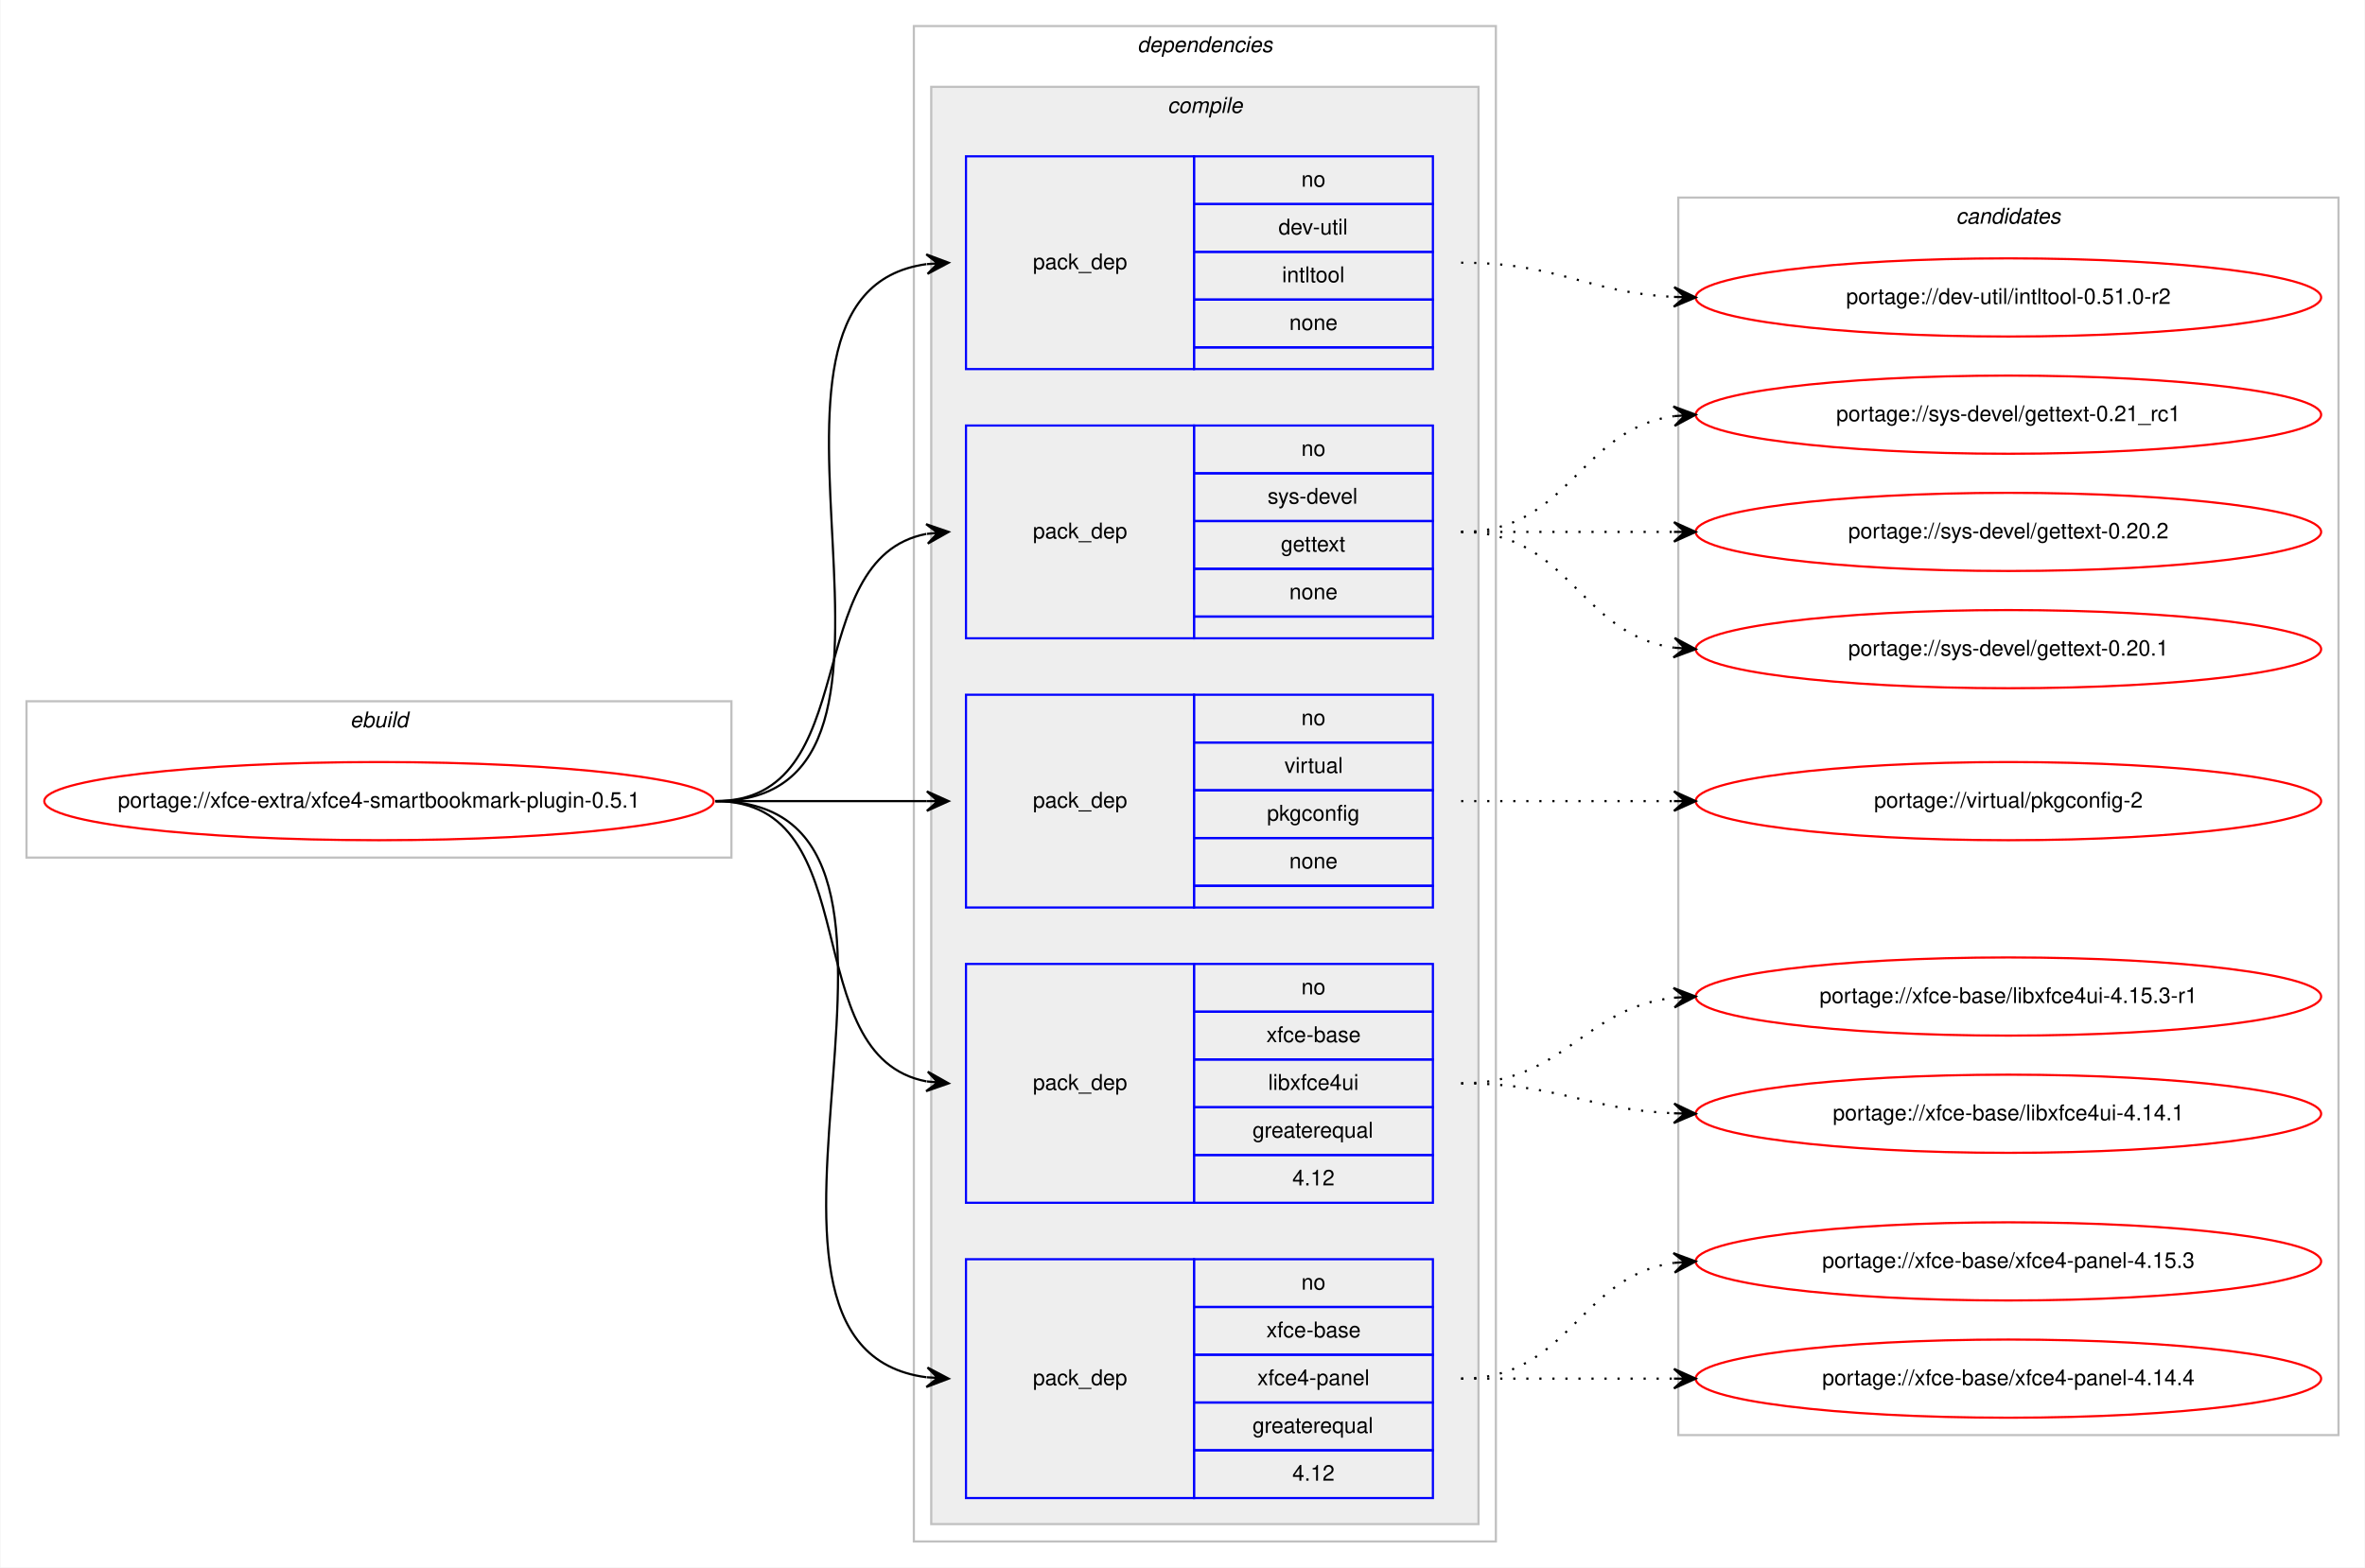
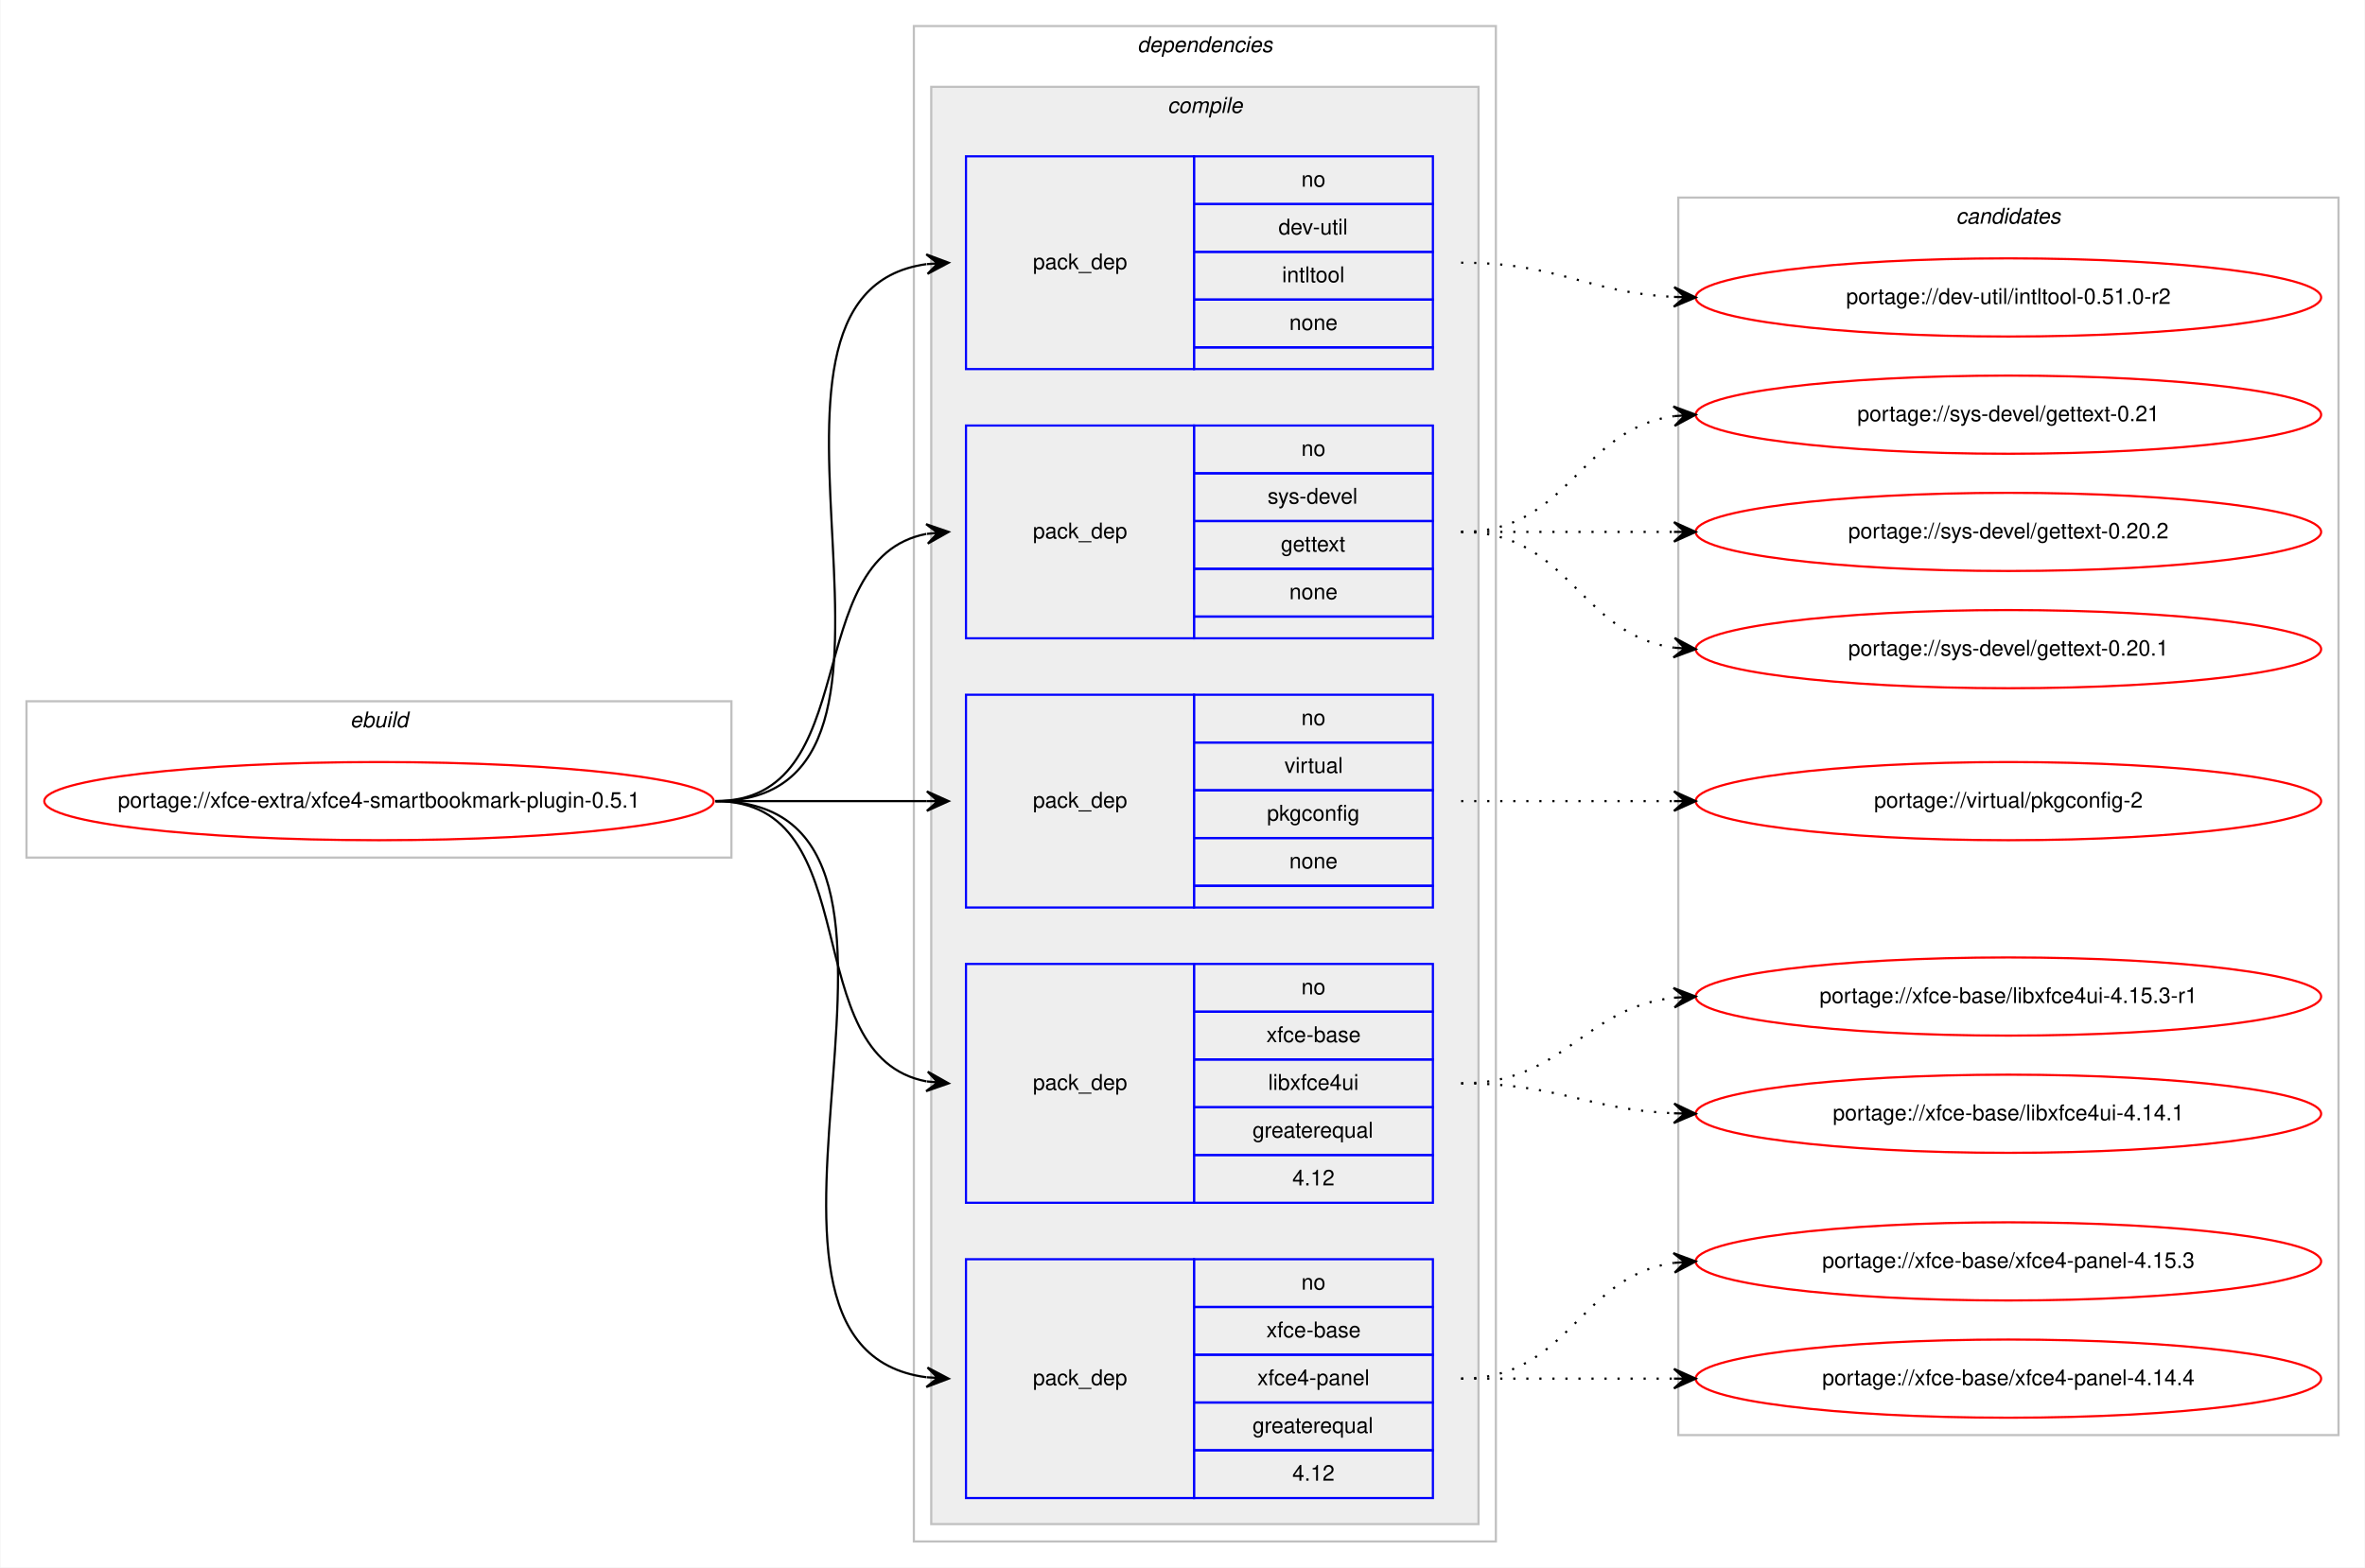
<svg xmlns="http://www.w3.org/2000/svg" xmlns:xlink="http://www.w3.org/1999/xlink" width="1089pt" height="722pt" viewBox="0.00 0.00 1088.60 722.00">
  <g id="graph0" class="graph" transform="scale(1 1) rotate(0) translate(4 718)">
    <polygon fill="#ffffff" stroke="transparent" points="-4,4 -4,-718 1084.601,-718 1084.601,4 -4,4" />
    <g id="clust1" class="cluster">
      <polygon fill="none" stroke="#c0c0c0" points="8,-323 8,-395 332.601,-395 332.601,-323 8,-323" />
      <text text-anchor="start" x="156.963" y="-383" font-family="Helvetica,sans-Serif" font-style="italic" font-size="10.00" fill="#000000">ebuild</text>
    </g>
    <g id="clust2" class="cluster">
      <polygon fill="none" stroke="#c0c0c0" points="416.601,-8 416.601,-706 684.601,-706 684.601,-8 416.601,-8" />
      <text text-anchor="start" x="519.476" y="-694" font-family="Helvetica,sans-Serif" font-style="italic" font-size="10.00" fill="#000000">dependencies</text>
    </g>
    <g id="clust3" class="cluster">
      <polygon fill="#eeeeee" stroke="#c0c0c0" points="424.601,-16 424.601,-678 676.601,-678 676.601,-16 424.601,-16" />
      <text text-anchor="start" x="533.379" y="-666" font-family="Helvetica,sans-Serif" font-style="italic" font-size="10.00" fill="#000000">compile</text>
    </g>
    <g id="clust11" class="cluster">
      <polygon fill="none" stroke="#c0c0c0" points="768.601,-57 768.601,-627 1072.601,-627 1072.601,-57 768.601,-57" />
      <text text-anchor="start" x="896.424" y="-615" font-family="Helvetica,sans-Serif" font-style="italic" font-size="10.00" fill="#000000">candidates</text>
    </g>
    <g id="node1" class="node">
      <g id="a_node1">
        <a xlink:href="../xfce-extra/xfce4-smartbookmark-plugin-0.5.1.svg" xlink:title="portage://xfce-extra/xfce4-smartbookmark-plugin-0.5.1">
          <ellipse fill="none" stroke="#ff0000" cx="170.3" cy="-349" rx="154.101" ry="18" />
          <text text-anchor="middle" x="170.3" y="-346" font-family="Helvetica,sans-Serif" font-size="10.00" fill="#000000">portage://xfce-extra/xfce4-smartbookmark-plugin-0.5.1</text>
        </a>
      </g>
    </g>
    <g id="node2" class="node">
      <polygon fill="none" stroke="#0000ff" points="440.601,-548 440.601,-646 545.601,-646 545.601,-548 440.601,-548" />
      <text text-anchor="start" x="471.423" y="-594" font-family="Helvetica,sans-Serif" font-size="10.00" fill="#000000">pack_dep</text>
      <polygon fill="none" stroke="#0000ff" points="545.601,-624 545.601,-646 655.601,-646 655.601,-624 545.601,-624" />
      <text text-anchor="start" x="595.042" y="-632" font-family="Helvetica,sans-Serif" font-size="10.00" fill="#000000">no</text>
      <polygon fill="none" stroke="#0000ff" points="545.601,-602 545.601,-624 655.601,-624 655.601,-602 545.601,-602" />
      <text text-anchor="start" x="584.489" y="-610" font-family="Helvetica,sans-Serif" font-size="10.00" fill="#000000">dev-util</text>
      <polygon fill="none" stroke="#0000ff" points="545.601,-580 545.601,-602 655.601,-602 655.601,-580 545.601,-580" />
      <text text-anchor="start" x="586.154" y="-588" font-family="Helvetica,sans-Serif" font-size="10.00" fill="#000000">intltool</text>
      <polygon fill="none" stroke="#0000ff" points="545.601,-558 545.601,-580 655.601,-580 655.601,-558 545.601,-558" />
      <text text-anchor="start" x="589.482" y="-566" font-family="Helvetica,sans-Serif" font-size="10.00" fill="#000000">none</text>
      <polygon fill="none" stroke="#0000ff" points="545.601,-548 545.601,-558 655.601,-558 655.601,-548 545.601,-548" />
    </g>
    <g id="edge1" class="edge">
      <path fill="none" stroke="#000000" d="M325.3,-349C441.761,-349 320.318,-582.212 422.375,-596.332" />
      <polygon fill="#000000" stroke="#000000" points="432.601,-597 422.328,-600.838 427.611,-596.674 422.622,-596.348 422.622,-596.348 422.622,-596.348 427.611,-596.674 422.915,-591.857 432.601,-597 432.601,-597" />
    </g>
    <g id="node3" class="node">
      <polygon fill="none" stroke="#0000ff" points="440.601,-424 440.601,-522 545.601,-522 545.601,-424 440.601,-424" />
      <text text-anchor="start" x="471.423" y="-470" font-family="Helvetica,sans-Serif" font-size="10.00" fill="#000000">pack_dep</text>
      <polygon fill="none" stroke="#0000ff" points="545.601,-500 545.601,-522 655.601,-522 655.601,-500 545.601,-500" />
      <text text-anchor="start" x="595.042" y="-508" font-family="Helvetica,sans-Serif" font-size="10.00" fill="#000000">no</text>
      <polygon fill="none" stroke="#0000ff" points="545.601,-478 545.601,-500 655.601,-500 655.601,-478 545.601,-478" />
      <text text-anchor="start" x="579.488" y="-486" font-family="Helvetica,sans-Serif" font-size="10.00" fill="#000000">sys-devel</text>
      <polygon fill="none" stroke="#0000ff" points="545.601,-456 545.601,-478 655.601,-478 655.601,-456 545.601,-456" />
      <text text-anchor="start" x="585.593" y="-464" font-family="Helvetica,sans-Serif" font-size="10.00" fill="#000000">gettext</text>
      <polygon fill="none" stroke="#0000ff" points="545.601,-434 545.601,-456 655.601,-456 655.601,-434 545.601,-434" />
      <text text-anchor="start" x="589.482" y="-442" font-family="Helvetica,sans-Serif" font-size="10.00" fill="#000000">none</text>
      <polygon fill="none" stroke="#0000ff" points="545.601,-424 545.601,-434 655.601,-434 655.601,-424 545.601,-424" />
    </g>
    <g id="edge2" class="edge">
      <path fill="none" stroke="#000000" d="M325.3,-349C394.479,-349 363.34,-460.726 422.33,-472.073" />
      <polygon fill="#000000" stroke="#000000" points="432.601,-473 422.236,-476.583 427.621,-472.551 422.641,-472.101 422.641,-472.101 422.641,-472.101 427.621,-472.551 423.046,-467.619 432.601,-473 432.601,-473" />
    </g>
    <g id="node4" class="node">
      <polygon fill="none" stroke="#0000ff" points="440.601,-300 440.601,-398 545.601,-398 545.601,-300 440.601,-300" />
      <text text-anchor="start" x="471.423" y="-346" font-family="Helvetica,sans-Serif" font-size="10.00" fill="#000000">pack_dep</text>
      <polygon fill="none" stroke="#0000ff" points="545.601,-376 545.601,-398 655.601,-398 655.601,-376 545.601,-376" />
      <text text-anchor="start" x="595.042" y="-384" font-family="Helvetica,sans-Serif" font-size="10.00" fill="#000000">no</text>
      <polygon fill="none" stroke="#0000ff" points="545.601,-354 545.601,-376 655.601,-376 655.601,-354 545.601,-354" />
      <text text-anchor="start" x="587.269" y="-362" font-family="Helvetica,sans-Serif" font-size="10.00" fill="#000000">virtual</text>
      <polygon fill="none" stroke="#0000ff" points="545.601,-332 545.601,-354 655.601,-354 655.601,-332 545.601,-332" />
      <text text-anchor="start" x="579.204" y="-340" font-family="Helvetica,sans-Serif" font-size="10.00" fill="#000000">pkgconfig</text>
      <polygon fill="none" stroke="#0000ff" points="545.601,-310 545.601,-332 655.601,-332 655.601,-310 545.601,-310" />
      <text text-anchor="start" x="589.482" y="-318" font-family="Helvetica,sans-Serif" font-size="10.00" fill="#000000">none</text>
      <polygon fill="none" stroke="#0000ff" points="545.601,-300 545.601,-310 655.601,-310 655.601,-300 545.601,-300" />
    </g>
    <g id="edge3" class="edge">
      <path fill="none" stroke="#000000" d="M325.3,-349C369.45,-349 382.945,-349 422.544,-349" />
      <polygon fill="#000000" stroke="#000000" points="432.601,-349 422.601,-353.5 427.601,-349 422.601,-349 422.601,-349 422.601,-349 427.601,-349 422.601,-344.5 432.601,-349 432.601,-349" />
    </g>
    <g id="node5" class="node">
      <polygon fill="none" stroke="#0000ff" points="440.601,-164 440.601,-274 545.601,-274 545.601,-164 440.601,-164" />
      <text text-anchor="start" x="471.423" y="-216" font-family="Helvetica,sans-Serif" font-size="10.00" fill="#000000">pack_dep</text>
      <polygon fill="none" stroke="#0000ff" points="545.601,-252 545.601,-274 655.601,-274 655.601,-252 545.601,-252" />
      <text text-anchor="start" x="595.042" y="-260" font-family="Helvetica,sans-Serif" font-size="10.00" fill="#000000">no</text>
      <polygon fill="none" stroke="#0000ff" points="545.601,-230 545.601,-252 655.601,-252 655.601,-230 545.601,-230" />
      <text text-anchor="start" x="578.928" y="-238" font-family="Helvetica,sans-Serif" font-size="10.00" fill="#000000">xfce-base</text>
      <polygon fill="none" stroke="#0000ff" points="545.601,-208 545.601,-230 655.601,-230 655.601,-208 545.601,-208" />
      <text text-anchor="start" x="579.764" y="-216" font-family="Helvetica,sans-Serif" font-size="10.00" fill="#000000">libxfce4ui</text>
      <polygon fill="none" stroke="#0000ff" points="545.601,-186 545.601,-208 655.601,-208 655.601,-186 545.601,-186" />
      <text text-anchor="start" x="572.537" y="-194" font-family="Helvetica,sans-Serif" font-size="10.00" fill="#000000">greaterequal</text>
      <polygon fill="none" stroke="#0000ff" points="545.601,-164 545.601,-186 655.601,-186 655.601,-164 545.601,-164" />
      <text text-anchor="start" x="590.872" y="-172" font-family="Helvetica,sans-Serif" font-size="10.00" fill="#000000">4.12</text>
    </g>
    <g id="edge4" class="edge">
      <path fill="none" stroke="#000000" d="M325.3,-349C396.559,-349 361.557,-231.385 422.439,-219.9" />
      <polygon fill="#000000" stroke="#000000" points="432.601,-219 423.036,-224.364 427.62,-219.441 422.639,-219.882 422.639,-219.882 422.639,-219.882 427.62,-219.441 422.243,-215.399 432.601,-219 432.601,-219" />
    </g>
    <g id="node6" class="node">
      <polygon fill="none" stroke="#0000ff" points="440.601,-28 440.601,-138 545.601,-138 545.601,-28 440.601,-28" />
      <text text-anchor="start" x="471.423" y="-80" font-family="Helvetica,sans-Serif" font-size="10.00" fill="#000000">pack_dep</text>
      <polygon fill="none" stroke="#0000ff" points="545.601,-116 545.601,-138 655.601,-138 655.601,-116 545.601,-116" />
      <text text-anchor="start" x="595.042" y="-124" font-family="Helvetica,sans-Serif" font-size="10.00" fill="#000000">no</text>
      <polygon fill="none" stroke="#0000ff" points="545.601,-94 545.601,-116 655.601,-116 655.601,-94 545.601,-94" />
      <text text-anchor="start" x="578.928" y="-102" font-family="Helvetica,sans-Serif" font-size="10.00" fill="#000000">xfce-base</text>
      <polygon fill="none" stroke="#0000ff" points="545.601,-72 545.601,-94 655.601,-94 655.601,-72 545.601,-72" />
      <text text-anchor="start" x="574.76" y="-80" font-family="Helvetica,sans-Serif" font-size="10.00" fill="#000000">xfce4-panel</text>
      <polygon fill="none" stroke="#0000ff" points="545.601,-50 545.601,-72 655.601,-72 655.601,-50 545.601,-50" />
      <text text-anchor="start" x="572.537" y="-58" font-family="Helvetica,sans-Serif" font-size="10.00" fill="#000000">greaterequal</text>
      <polygon fill="none" stroke="#0000ff" points="545.601,-28 545.601,-50 655.601,-50 655.601,-28 545.601,-28" />
      <text text-anchor="start" x="590.872" y="-36" font-family="Helvetica,sans-Serif" font-size="10.00" fill="#000000">4.12</text>
    </g>
    <g id="edge5" class="edge">
      <path fill="none" stroke="#000000" d="M325.3,-349C449.168,-349 313.265,-97.853 422.419,-83.628" />
      <polygon fill="#000000" stroke="#000000" points="432.601,-83 422.897,-88.107 427.61,-83.308 422.62,-83.616 422.62,-83.616 422.62,-83.616 427.61,-83.308 422.342,-79.124 432.601,-83 432.601,-83" />
    </g>
    <g id="node7" class="node">
      <g id="a_node7">
        <a xlink:href="../dev-util/intltool-0.51.0-r2.svg" xlink:title="portage://dev-util/intltool-0.51.0-r2">
          <ellipse fill="none" stroke="#ff0000" cx="920.601" cy="-581" rx="144" ry="18" />
          <text text-anchor="middle" x="920.601" y="-578" font-family="Helvetica,sans-Serif" font-size="10.00" fill="#000000">portage://dev-util/intltool-0.51.0-r2</text>
        </a>
      </g>
    </g>
    <g id="edge6" class="edge">
      <path fill="none" stroke="#000000" stroke-dasharray="1,5" d="M668.601,-597C713.523,-597 726.244,-583.287 766.387,-581.251" />
      <polygon fill="#000000" stroke="#000000" points="776.601,-581 766.714,-585.745 771.602,-581.123 766.604,-581.246 766.604,-581.246 766.604,-581.246 771.602,-581.123 766.493,-576.747 776.601,-581 776.601,-581" />
    </g>
    <g id="node8" class="node">
      <g id="a_node8">
-         <a xlink:href="../sys-devel/gettext-0.21_rc1.svg" xlink:title="portage://sys-devel/gettext-0.21_rc1">
+         <a xlink:href="../sys-devel/gettext-0.21.svg" xlink:title="portage://sys-devel/gettext-0.21">
          <ellipse fill="none" stroke="#ff0000" cx="920.601" cy="-527" rx="144" ry="18" />
-           <text text-anchor="middle" x="920.601" y="-524" font-family="Helvetica,sans-Serif" font-size="10.00" fill="#000000">portage://sys-devel/gettext-0.21_rc1</text>
+           <text text-anchor="middle" x="920.601" y="-524" font-family="Helvetica,sans-Serif" font-size="10.00" fill="#000000">portage://sys-devel/gettext-0.21</text>
        </a>
      </g>
    </g>
    <g id="edge7" class="edge">
      <path fill="none" stroke="#000000" stroke-dasharray="1,5" d="M668.601,-473C718.702,-473 722.612,-520.066 766.579,-526.317" />
      <polygon fill="#000000" stroke="#000000" points="776.601,-527 766.318,-530.81 771.612,-526.66 766.624,-526.32 766.624,-526.32 766.624,-526.32 771.612,-526.66 766.93,-521.831 776.601,-527 776.601,-527" />
    </g>
    <g id="node9" class="node">
      <g id="a_node9">
        <a xlink:href="../sys-devel/gettext-0.20.2.svg" xlink:title="portage://sys-devel/gettext-0.20.2">
          <ellipse fill="none" stroke="#ff0000" cx="920.601" cy="-473" rx="144" ry="18" />
          <text text-anchor="middle" x="920.601" y="-470" font-family="Helvetica,sans-Serif" font-size="10.00" fill="#000000">portage://sys-devel/gettext-0.20.2</text>
        </a>
      </g>
    </g>
    <g id="edge8" class="edge">
      <path fill="none" stroke="#000000" stroke-dasharray="1,5" d="M668.601,-473C713.038,-473 726.621,-473 766.479,-473" />
      <polygon fill="#000000" stroke="#000000" points="776.601,-473 766.601,-477.5 771.601,-473 766.601,-473 766.601,-473 766.601,-473 771.601,-473 766.601,-468.5 776.601,-473 776.601,-473" />
    </g>
    <g id="node10" class="node">
      <g id="a_node10">
        <a xlink:href="../sys-devel/gettext-0.20.1.svg" xlink:title="portage://sys-devel/gettext-0.20.1">
          <ellipse fill="none" stroke="#ff0000" cx="920.601" cy="-419" rx="144" ry="18" />
          <text text-anchor="middle" x="920.601" y="-416" font-family="Helvetica,sans-Serif" font-size="10.00" fill="#000000">portage://sys-devel/gettext-0.20.1</text>
        </a>
      </g>
    </g>
    <g id="edge9" class="edge">
      <path fill="none" stroke="#000000" stroke-dasharray="1,5" d="M668.601,-473C718.702,-473 722.612,-425.934 766.579,-419.683" />
      <polygon fill="#000000" stroke="#000000" points="776.601,-419 766.93,-424.169 771.612,-419.34 766.624,-419.68 766.624,-419.68 766.624,-419.68 771.612,-419.34 766.318,-415.19 776.601,-419 776.601,-419" />
    </g>
    <g id="node11" class="node">
      <g id="a_node11">
        <a xlink:href="../virtual/pkgconfig-2.svg" xlink:title="portage://virtual/pkgconfig-2">
          <ellipse fill="none" stroke="#ff0000" cx="920.601" cy="-349" rx="144" ry="18" />
          <text text-anchor="middle" x="920.601" y="-346" font-family="Helvetica,sans-Serif" font-size="10.00" fill="#000000">portage://virtual/pkgconfig-2</text>
        </a>
      </g>
    </g>
    <g id="edge10" class="edge">
      <path fill="none" stroke="#000000" stroke-dasharray="1,5" d="M668.601,-349C713.038,-349 726.621,-349 766.479,-349" />
      <polygon fill="#000000" stroke="#000000" points="776.601,-349 766.601,-353.5 771.601,-349 766.601,-349 766.601,-349 766.601,-349 771.601,-349 766.601,-344.5 776.601,-349 776.601,-349" />
    </g>
    <g id="node12" class="node">
      <g id="a_node12">
        <a xlink:href="../xfce-base/libxfce4ui-4.15.3-r1.svg" xlink:title="portage://xfce-base/libxfce4ui-4.15.3-r1">
          <ellipse fill="none" stroke="#ff0000" cx="920.601" cy="-259" rx="144" ry="18" />
          <text text-anchor="middle" x="920.601" y="-256" font-family="Helvetica,sans-Serif" font-size="10.00" fill="#000000">portage://xfce-base/libxfce4ui-4.15.3-r1</text>
        </a>
      </g>
    </g>
    <g id="edge11" class="edge">
      <path fill="none" stroke="#000000" stroke-dasharray="1,5" d="M668.601,-219C716.188,-219 724.398,-253.573 766.447,-258.435" />
      <polygon fill="#000000" stroke="#000000" points="776.601,-259 766.366,-262.937 771.608,-258.722 766.616,-258.444 766.616,-258.444 766.616,-258.444 771.608,-258.722 766.866,-253.951 776.601,-259 776.601,-259" />
    </g>
    <g id="node13" class="node">
      <g id="a_node13">
        <a xlink:href="../xfce-base/libxfce4ui-4.14.1.svg" xlink:title="portage://xfce-base/libxfce4ui-4.14.1">
          <ellipse fill="none" stroke="#ff0000" cx="920.601" cy="-205" rx="144" ry="18" />
          <text text-anchor="middle" x="920.601" y="-202" font-family="Helvetica,sans-Serif" font-size="10.00" fill="#000000">portage://xfce-base/libxfce4ui-4.14.1</text>
        </a>
      </g>
    </g>
    <g id="edge12" class="edge">
      <path fill="none" stroke="#000000" stroke-dasharray="1,5" d="M668.601,-219C713.41,-219 726.332,-207.001 766.408,-205.22" />
      <polygon fill="#000000" stroke="#000000" points="776.601,-205 766.7,-209.715 771.602,-205.108 766.603,-205.216 766.603,-205.216 766.603,-205.216 771.602,-205.108 766.506,-200.717 776.601,-205 776.601,-205" />
    </g>
    <g id="node14" class="node">
      <g id="a_node14">
        <a xlink:href="../xfce-base/xfce4-panel-4.15.3.svg" xlink:title="portage://xfce-base/xfce4-panel-4.15.3">
          <ellipse fill="none" stroke="#ff0000" cx="920.601" cy="-137" rx="144" ry="18" />
          <text text-anchor="middle" x="920.601" y="-134" font-family="Helvetica,sans-Serif" font-size="10.00" fill="#000000">portage://xfce-base/xfce4-panel-4.15.3</text>
        </a>
      </g>
    </g>
    <g id="edge13" class="edge">
      <path fill="none" stroke="#000000" stroke-dasharray="1,5" d="M668.601,-83C718.702,-83 722.612,-130.066 766.579,-136.317" />
      <polygon fill="#000000" stroke="#000000" points="776.601,-137 766.318,-140.81 771.612,-136.66 766.624,-136.32 766.624,-136.32 766.624,-136.32 771.612,-136.66 766.93,-131.831 776.601,-137 776.601,-137" />
    </g>
    <g id="node15" class="node">
      <g id="a_node15">
        <a xlink:href="../xfce-base/xfce4-panel-4.14.4.svg" xlink:title="portage://xfce-base/xfce4-panel-4.14.4">
          <ellipse fill="none" stroke="#ff0000" cx="920.601" cy="-83" rx="144" ry="18" />
          <text text-anchor="middle" x="920.601" y="-80" font-family="Helvetica,sans-Serif" font-size="10.00" fill="#000000">portage://xfce-base/xfce4-panel-4.14.4</text>
        </a>
      </g>
    </g>
    <g id="edge14" class="edge">
      <path fill="none" stroke="#000000" stroke-dasharray="1,5" d="M668.601,-83C713.038,-83 726.621,-83 766.479,-83" />
      <polygon fill="#000000" stroke="#000000" points="776.601,-83 766.601,-87.5 771.601,-83 766.601,-83 766.601,-83 766.601,-83 771.601,-83 766.601,-78.5 776.601,-83 776.601,-83" />
    </g>
  </g>
</svg>
